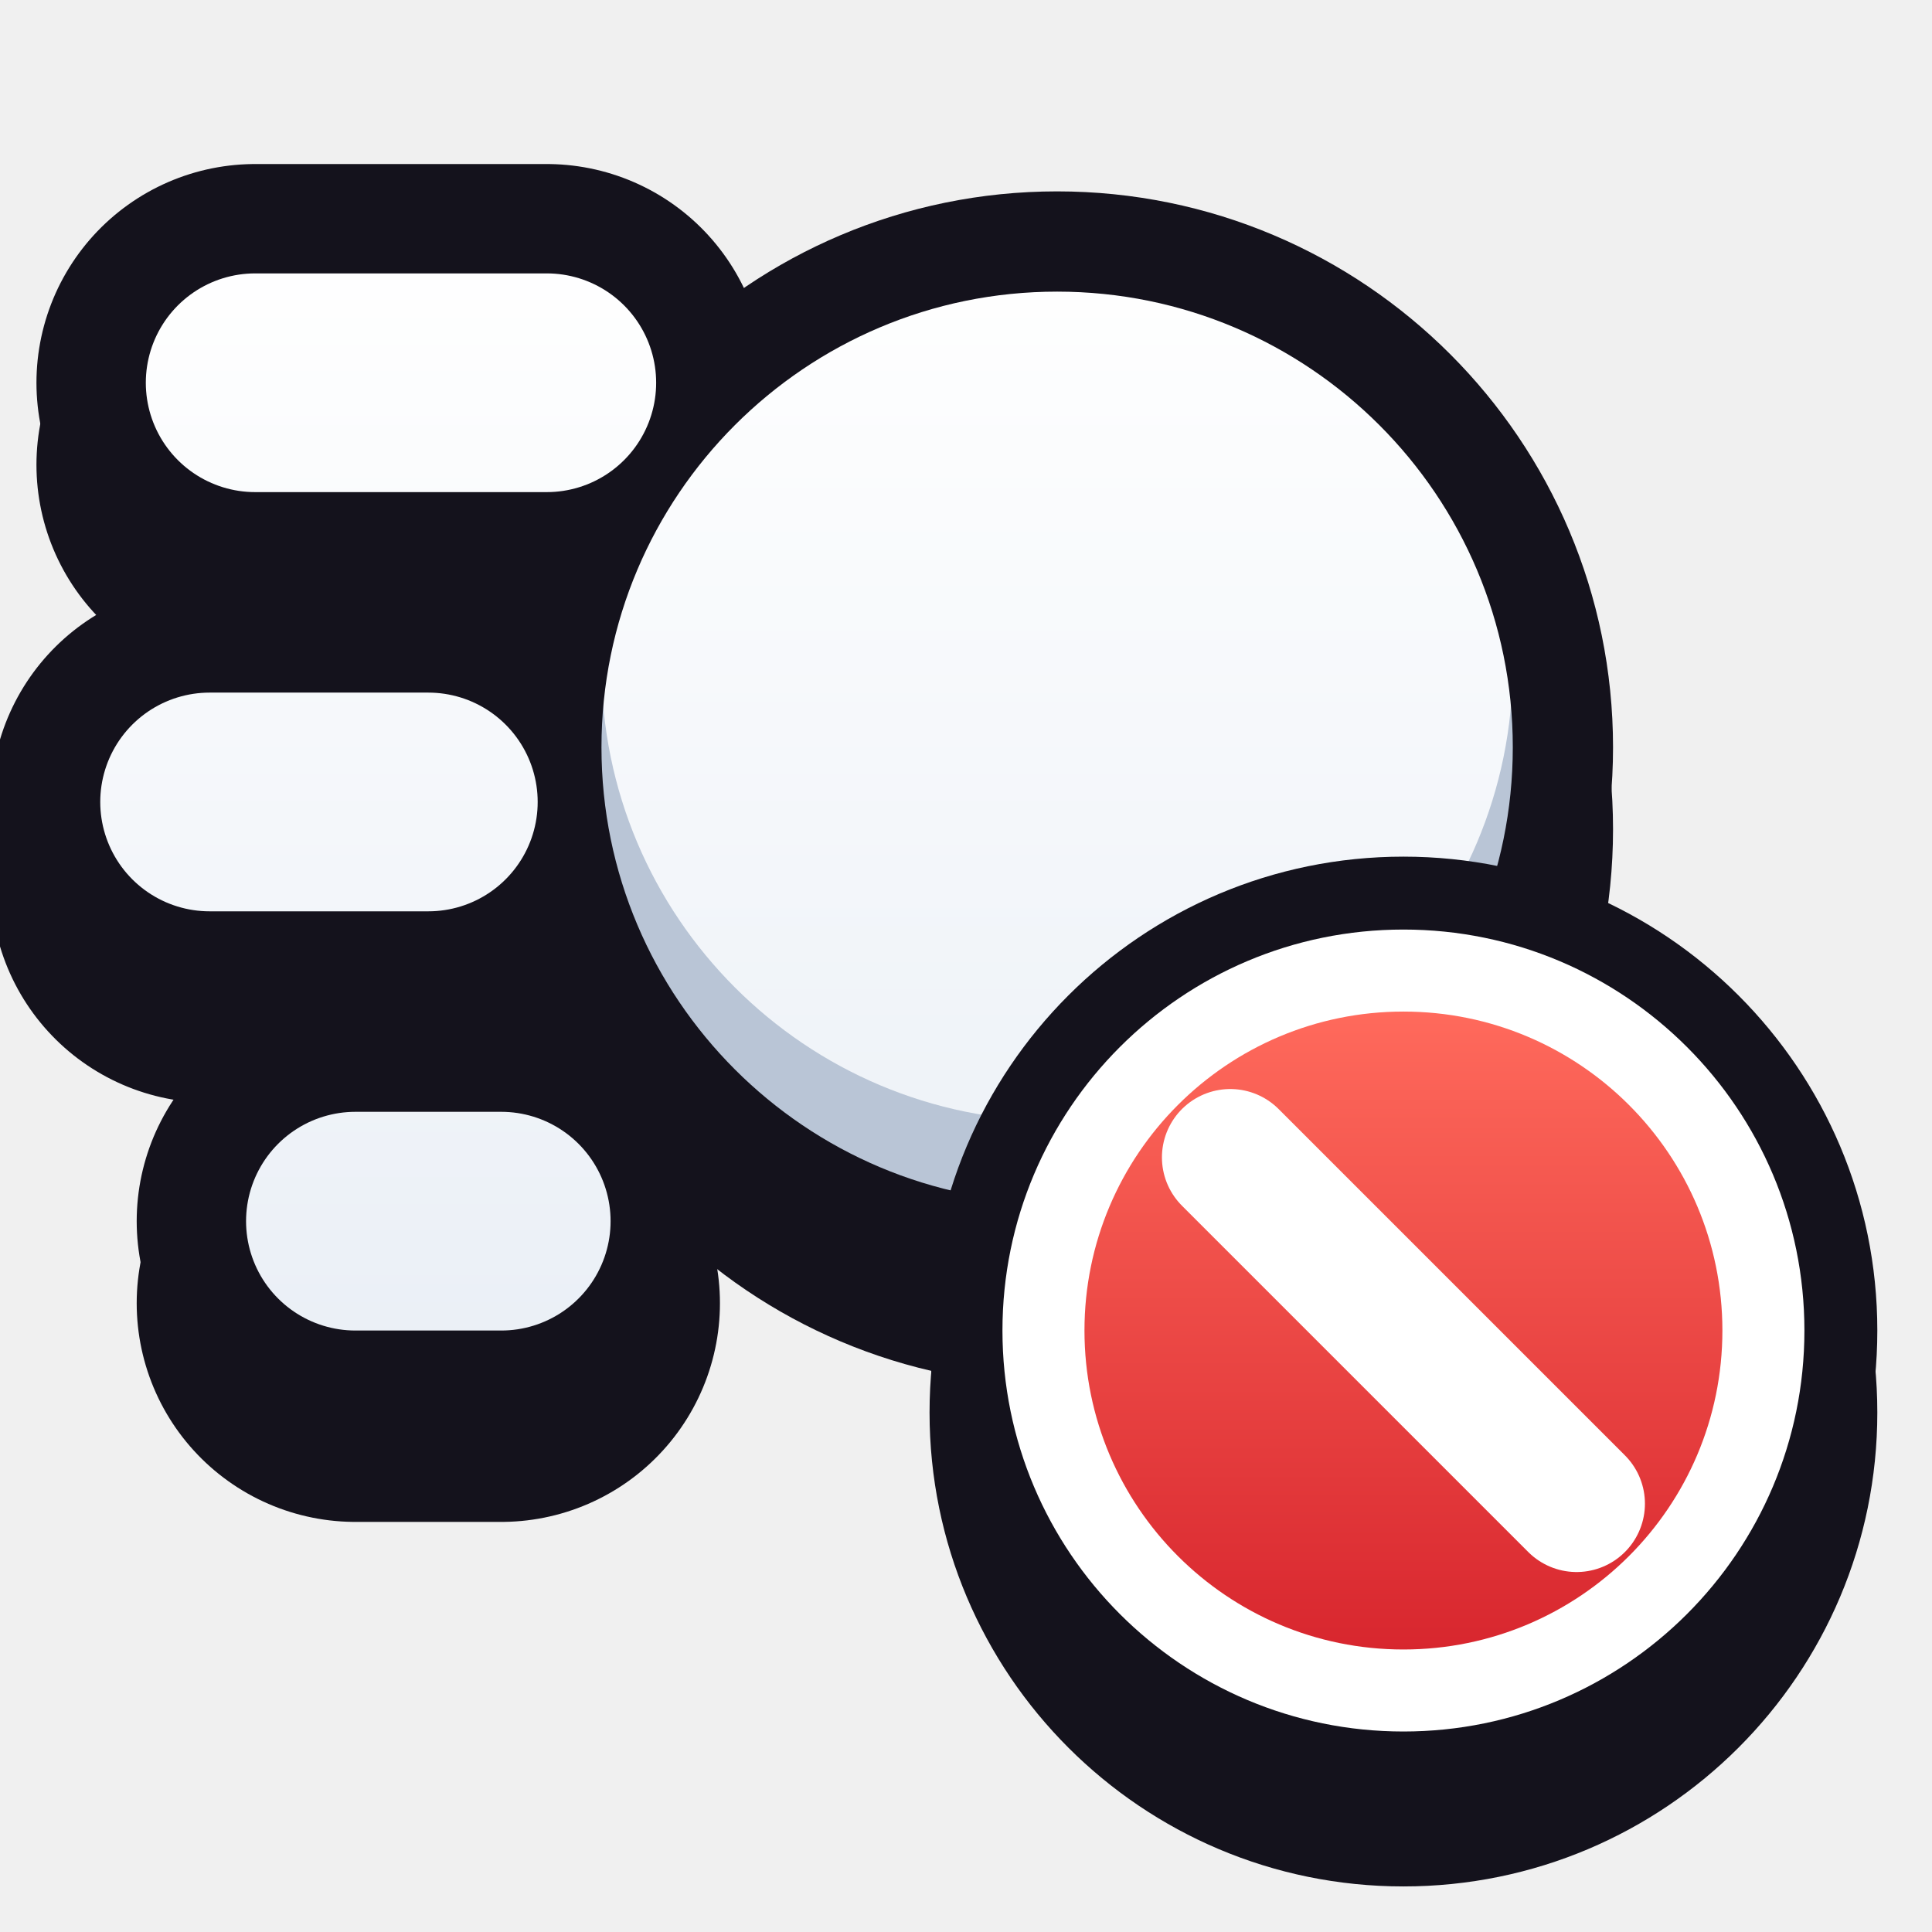
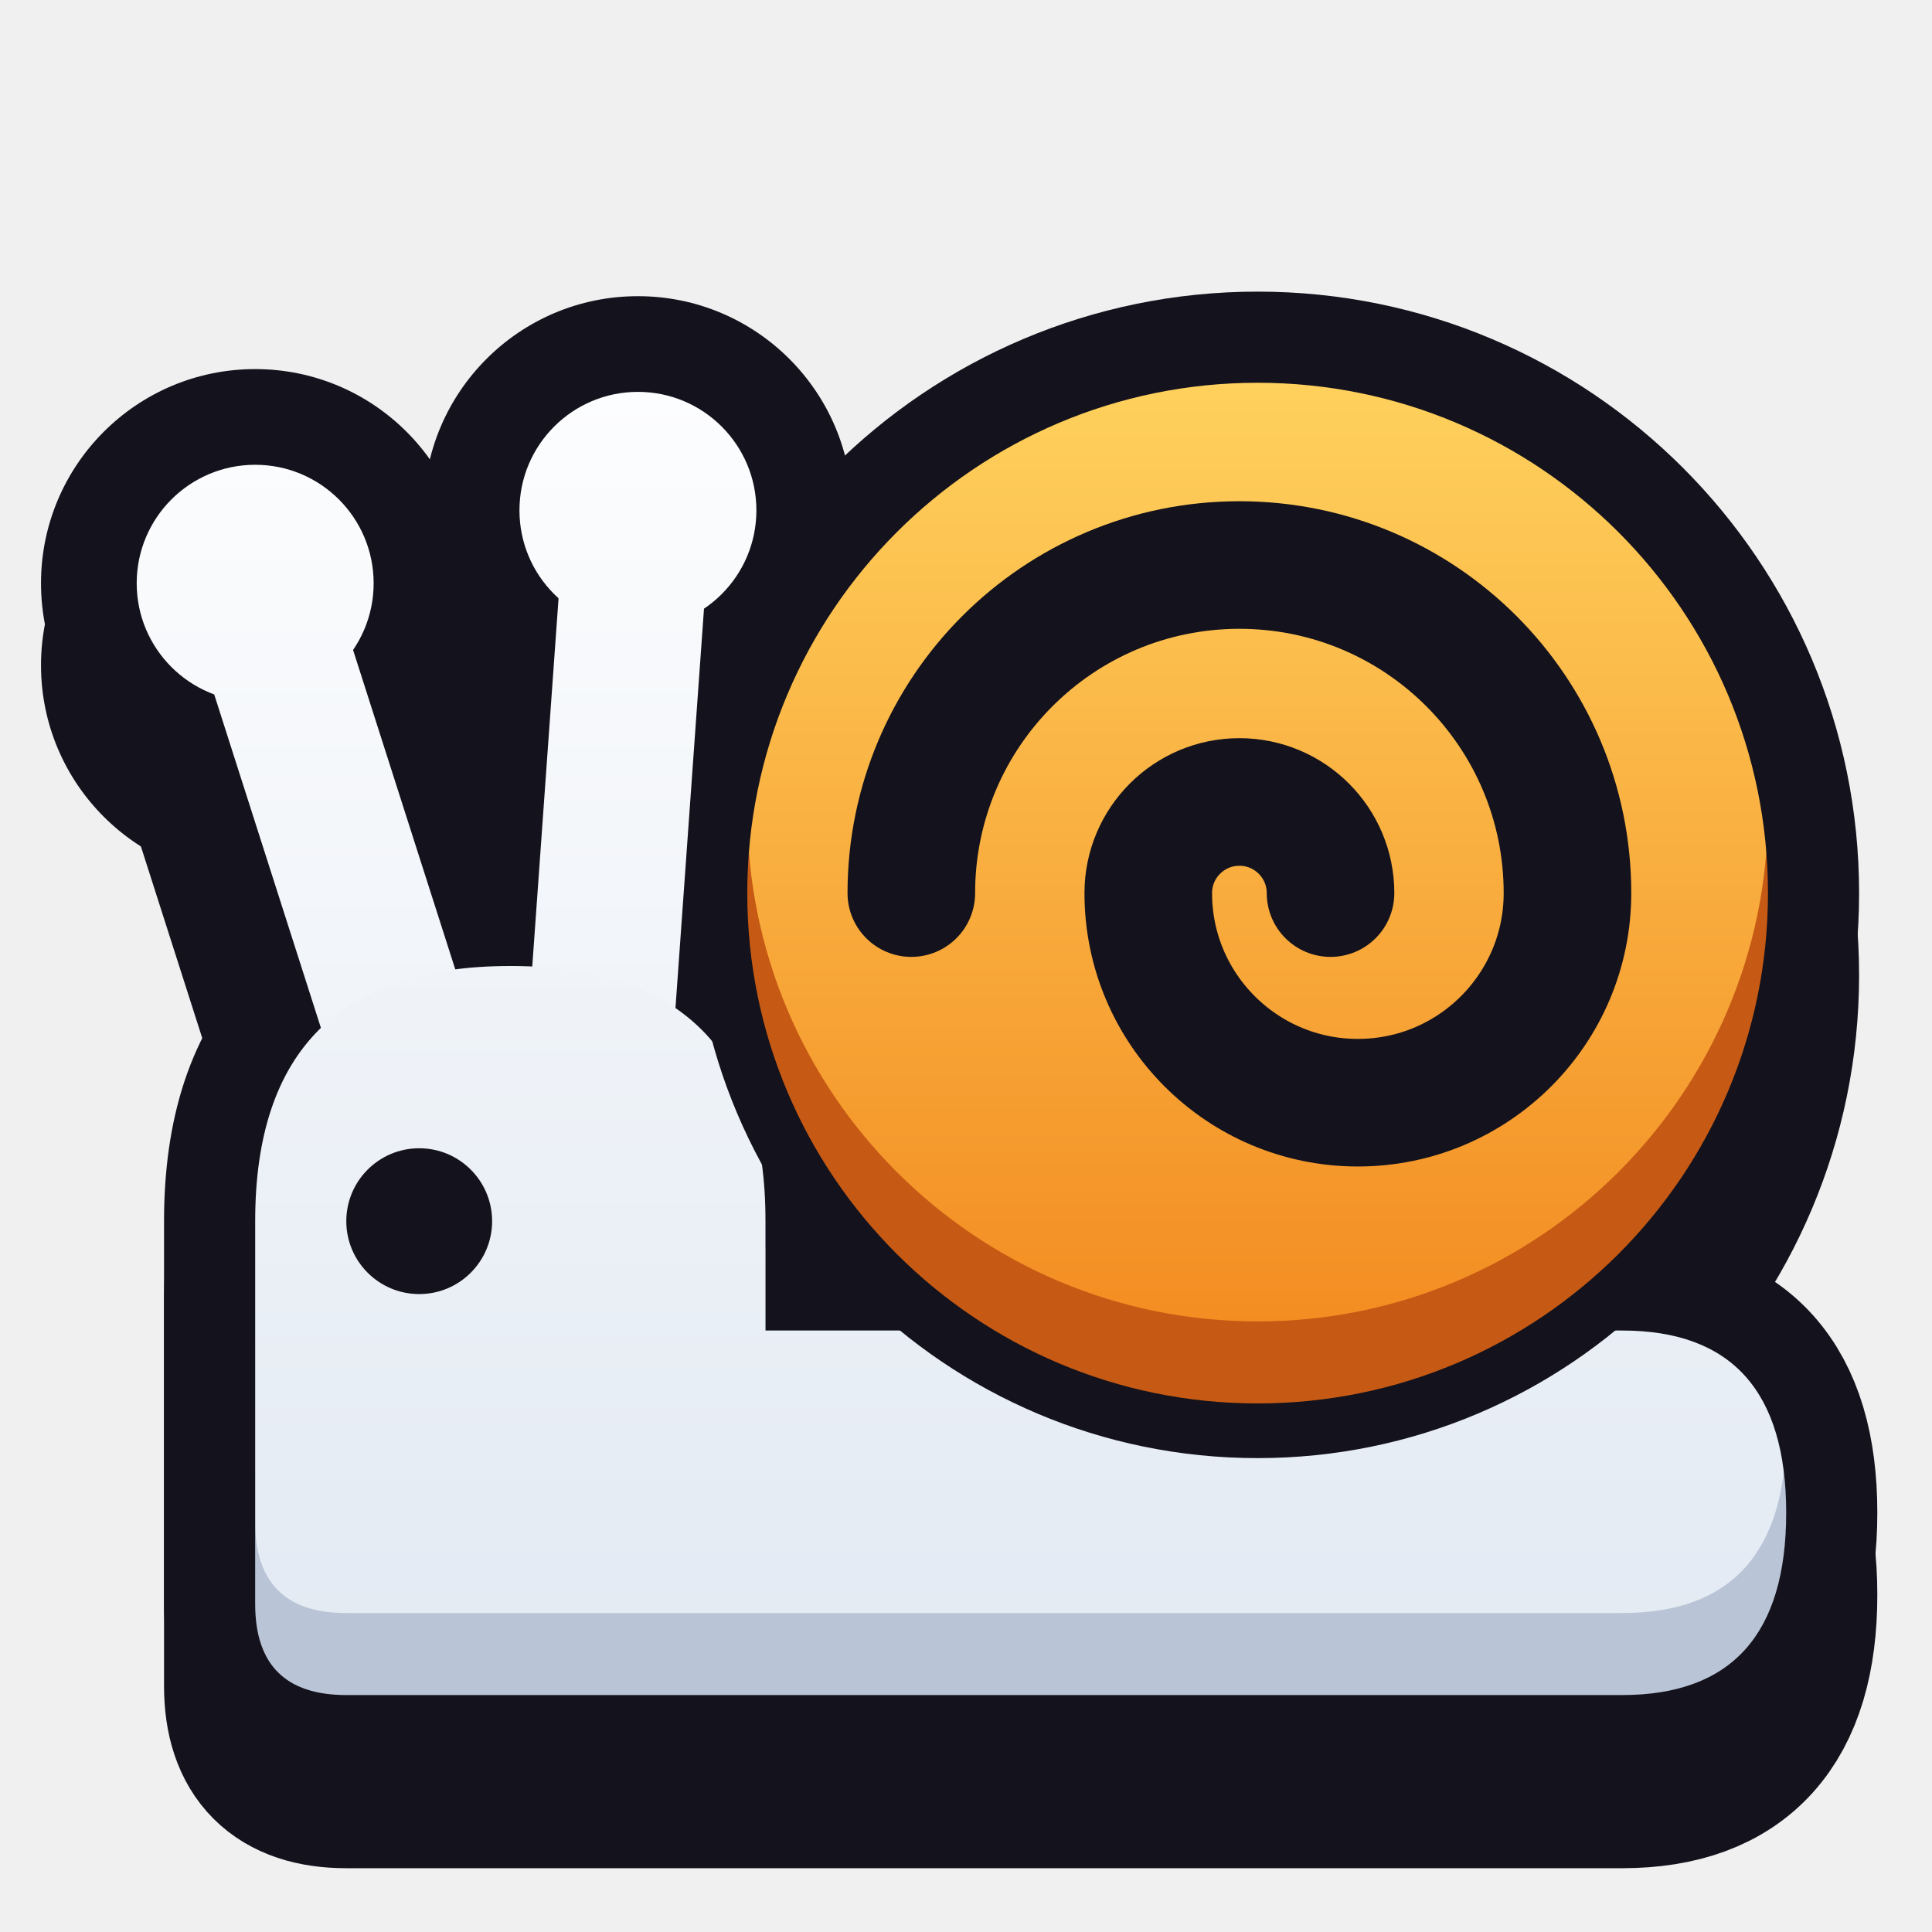
<svg xmlns="http://www.w3.org/2000/svg" viewBox="-6 -6 212 212" width="64" height="64">
  <defs>
    <linearGradient id="w" gradientUnits="userSpaceOnUse" x1="0" y1="20" x2="0" y2="185">
      <stop offset="0" stop-color="#FFFFFF" />
      <stop offset="1" stop-color="#E3EAF3" />
    </linearGradient>
-     <linearGradient id="red" x1="0" y1="0" x2="0" y2="1">
-       <stop offset="0" stop-color="#FF6A5C" />
-       <stop offset="1" stop-color="#D8262E" />
+     <linearGradient id="o" gradientUnits="userSpaceOnUse" x1="0" y1="34" x2="0" y2="150">
+       <stop offset="0" stop-color="#FFD25E" />
+       <stop offset="1" stop-color="#F2861C" />
    </linearGradient>
-     <path id="t" d="M22,36 L54,36 M17,82 L41,82 M33,128 L49,128" fill="none" stroke-linecap="round" />
-     <mask id="m" maskUnits="userSpaceOnUse" x="-10" y="-10" width="220" height="220">
-       <circle cx="110" cy="76" r="50" fill="#fff" />
+     <g id="body">
+       <path d="M22,170 L22,128 Q22,100 50,100 Q78,100 78,128 L78,140 L172,140 Q190,140 190,160 Q190,180 172,180 L32,180 Q22,180 22,170 Z" />
+     </g>
+     <g id="stalks" fill="none" stroke-linecap="round">
+       <path d="M38,108 L22,58 M60,106 L64,50" />
+     </g>
+     <mask id="mb" maskUnits="userSpaceOnUse" x="-10" y="-10" width="220" height="220">
+       <use href="#body" fill="#fff" />
+     </mask>
+     <mask id="ms" maskUnits="userSpaceOnUse" x="-10" y="-10" width="220" height="220">
+       <circle cx="132" cy="92" r="56" fill="#fff" />
    </mask>
  </defs>
  <g stroke-linejoin="round">
-     <g transform="translate(0,9)">
-       <use href="#t" stroke="#14121C" stroke-width="48" />
-       <circle cx="110" cy="76" r="50" fill="#14121C" stroke="#14121C" stroke-width="22" />
-       <circle cx="148" cy="140" r="52" fill="#14121C" />
+     <g transform="translate(0,9)" fill="#14121C" stroke="#14121C">
+       <use href="#body" stroke-width="20" />
+       <use href="#stalks" stroke-width="36" />
+       <circle cx="22" cy="58" r="23" />
+       <circle cx="64" cy="50" r="23" />
+       <circle cx="132" cy="92" r="56" stroke-width="20" />
    </g>
-     <use href="#t" stroke="#14121C" stroke-width="48" />
-     <circle cx="110" cy="76" r="50" fill="#14121C" stroke="#14121C" stroke-width="22" />
-     <use href="#t" stroke="url(#w)" stroke-width="24" />
-     <g mask="url(#m)">
+     <g fill="#14121C" stroke="#14121C">
+       <use href="#body" stroke-width="20" />
+       <use href="#stalks" stroke-width="36" />
+       <circle cx="22" cy="58" r="23" />
+       <circle cx="64" cy="50" r="23" />
+       <circle cx="132" cy="92" r="56" stroke-width="20" />
+     </g>
+     <use href="#stalks" stroke="url(#w)" stroke-width="16" />
+     <circle cx="22" cy="58" r="13" fill="url(#w)" />
+     <circle cx="64" cy="50" r="13" fill="url(#w)" />
+     <g mask="url(#mb)">
      <rect x="-10" y="-10" width="220" height="220" fill="#B9C5D6" />
-       <circle cx="110" cy="67" r="50" fill="url(#w)" />
+       <use href="#body" fill="url(#w)" transform="translate(0,-9)" />
    </g>
-     <circle cx="148" cy="140" r="52" fill="#14121C" />
-     <circle cx="148" cy="140" r="44" fill="#fff" />
-     <circle cx="148" cy="140" r="35" fill="url(#red)" />
-     <path d="M129,121 L167,159" stroke="#fff" stroke-width="15" stroke-linecap="round" />
+     <circle cx="132" cy="92" r="62" fill="#14121C" />
+     <g mask="url(#ms)">
+       <rect x="-10" y="-10" width="220" height="220" fill="#C65A14" />
+       <circle cx="132" cy="83" r="56" fill="url(#o)" />
+     </g>
+     <path d="M140,92 A10,10 0 0 0 120,92 A23,23 0 0 0 166,92 A36,36 0 0 0 94,92" fill="none" stroke="#14121C" stroke-width="14" stroke-linecap="round" />
+     <circle cx="40" cy="128" r="8" fill="#14121C" />
  </g>
</svg>
